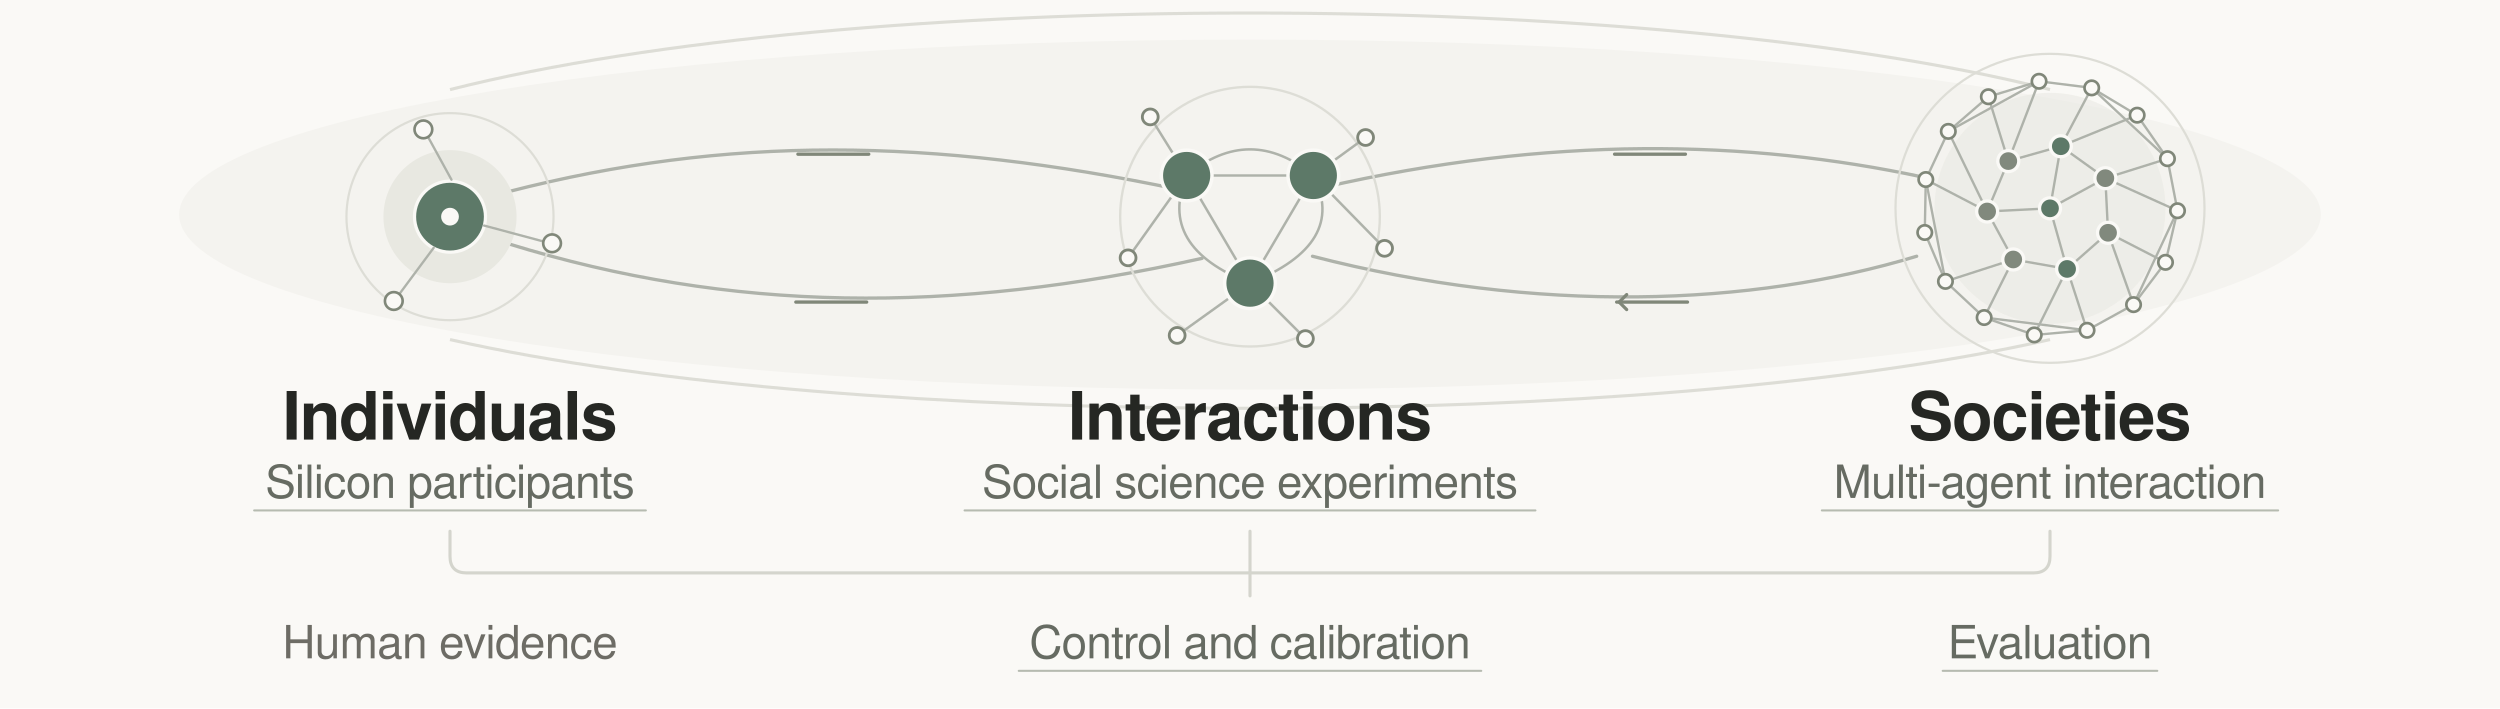
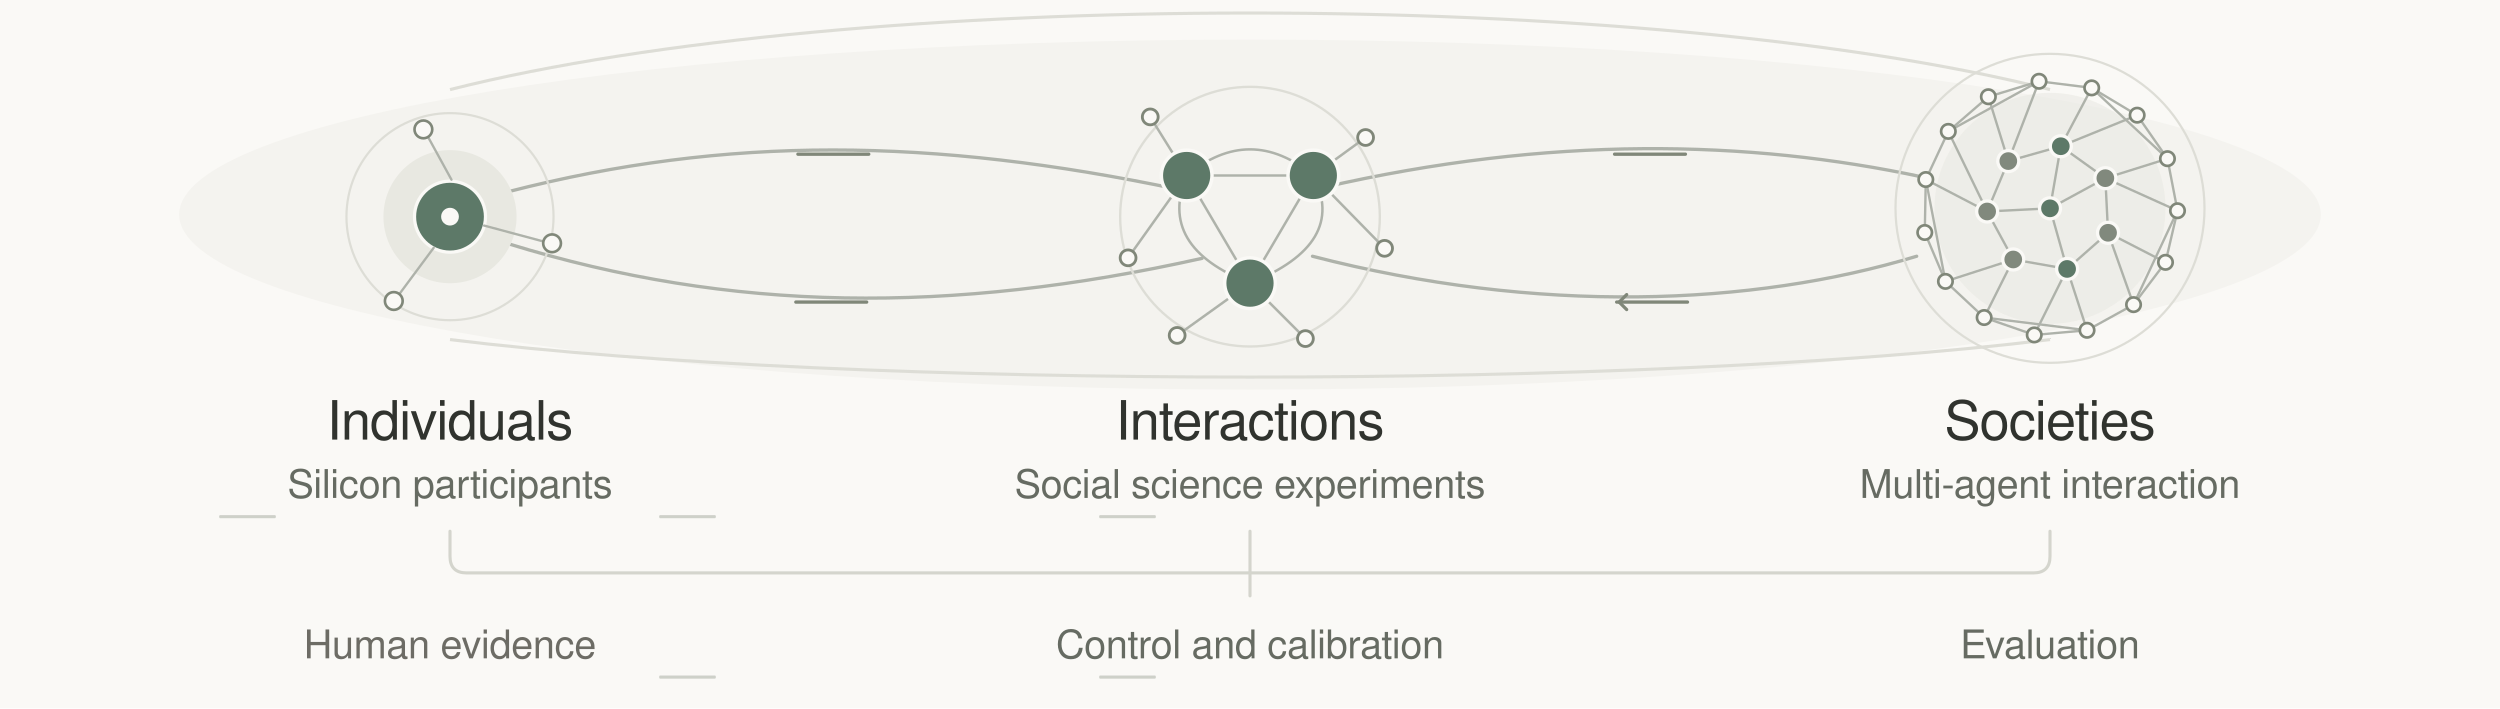
<svg xmlns="http://www.w3.org/2000/svg" width="1200" height="340" viewBox="0 0 1200 340" class="field-map-svg" role="group" aria-labelledby="field-map-title" aria-describedby="field-map-desc">
  <defs>
    <style>
 .field-map-svg{font-family:-apple-system,BlinkMacSystemFont,"Segoe UI",Helvetica,Arial,sans-serif}
 .field-map-paper{fill:#faf9f6}.field-map-ink{fill:#252723}.field-map-muted{fill:#6d6c65}
 .field-map-line{fill:none;stroke:#d4d5cd;stroke-width:1.5;stroke-linecap:round;stroke-linejoin:round}
 .field-map-orbit{fill:none;stroke:#ddddd6;stroke-width:1.5}
 .field-map-edge{fill:none;stroke:#aeb2aa;stroke-width:1.6;stroke-linecap:round;stroke-linejoin:round}
 .field-map-accent{fill:none;stroke:#808779;stroke-width:1.6;stroke-linecap:round;stroke-linejoin:round}
 .field-map-node{fill:#faf9f6;stroke:#808779;stroke-width:1.8}
 .field-map-solid{fill:#81897d;stroke:#faf9f6;stroke-width:2.2}
 .field-map-key{fill:#5d7968}
-  .field-map-label{fill:#252723;font-size:32px;font-weight:600;letter-spacing:-.6px}
-  .field-map-topic{fill:#666b62;font-size:22px;letter-spacing:-.35px}
-  .field-map-cue{fill:#6d6c65;font-size:22px;letter-spacing:-.3px}
-  .field-map-svg .field-topic-link{cursor:pointer;outline:none}
-  .field-map-hit{fill:transparent;stroke:transparent;stroke-width:2;pointer-events:all}
-  .field-map-underline{fill:none;stroke:#b6bbb0;stroke-width:1;stroke-linecap:round}
-  .field-map-svg .field-topic-link:hover .field-map-hit{fill:#eeede7;fill-opacity:.6}
-  .field-map-svg .field-topic-link:hover .field-map-topic{fill:#252723}
-  .field-map-svg .field-topic-link:hover .field-map-underline{stroke:#627a69;stroke-width:1.6}
-  .field-map-svg .field-topic-link[aria-current="true"] .field-map-hit{fill:#eeede7;fill-opacity:.7;stroke:#a6aea0}
-  .field-map-svg .field-topic-link[aria-current="true"] .field-map-topic{fill:#252723;font-weight:600}
-  .field-map-svg .field-topic-link:focus-visible .field-map-hit{fill:#eeede7;fill-opacity:.6;stroke:#627a69;stroke-width:3}
-  .field-map-svg .field-topic-link:focus-visible .field-map-topic{fill:#252723}
-  @media (forced-colors:active){.field-map-svg .field-topic-link:focus-visible .field-map-hit,.field-map-svg .field-topic-link[aria-current="true"] .field-map-hit{stroke:Highlight;fill:none}}
+  /* Keep type steady across states; only the artwork and marker move. */
+  .field-map-label{fill:#30332e;font-size:26px;font-weight:500;letter-spacing:-.45px}
+  .field-map-topic{fill:#666b62;font-size:19px;letter-spacing:-.15px}
+  .field-map-cue{fill:#6d6c65;font-size:19px;letter-spacing:-.15px}
+  .field-map-svg .field-topic-link,
+  .field-map-svg .field-topic-link:is(:hover,:focus-visible,:active){cursor:pointer;outline:none;text-decoration:none}
+  .field-map-hit{fill:transparent;stroke:transparent;stroke-width:1.25;pointer-events:all}
+  .field-map-art{transform:translateY(0);transition:transform 280ms cubic-bezier(.2,.7,.2,1)}
+  .field-map-topic,.field-map-label,.field-map-key{transition:fill 220ms ease}
+  .field-map-underline{fill:none;stroke:#989f92;stroke-width:1.5;stroke-linecap:round;opacity:.45;transform:scaleX(.55);transform-box:fill-box;transform-origin:center;transition:transform 260ms cubic-bezier(.2,.7,.2,1),opacity 220ms ease,stroke 220ms ease}
+  @media (hover:hover) and (pointer:fine){
+   .field-map-svg .field-topic-link:hover .field-map-art{transform:translateY(-1.5px)}
+   .field-map-svg .field-topic-link:hover .field-map-topic{fill:#303b32}
+   .field-map-svg .field-topic-link:hover .field-map-underline{opacity:1;transform:scaleX(.85);stroke:#627a69}
+  }
+  .field-map-svg .field-topic-link[aria-current="true"] .field-map-topic{fill:#3f5d49}
+  .field-map-svg .field-topic-link[aria-current="true"] .field-map-underline{opacity:1;transform:scaleX(1);stroke:#627a69}
+  .field-map-svg .field-topic-link[aria-current="true"] .field-map-key{fill:#456651}
+  .field-map-svg .field-topic-link:focus-visible .field-map-hit{stroke:#627a69}
+  .field-map-svg .field-topic-link:focus-visible .field-map-underline{opacity:1;transform:scaleX(1)}
+  .field-map-svg .field-topic-link:active .field-map-art{transform:translateY(0);transition-duration:100ms}
+  @media (prefers-reduced-motion:reduce){
+   .field-map-svg *{transition:none!important}
+   .field-map-svg .field-topic-link .field-map-art{transform:none!important}
+  }
+  @media (forced-colors:active){
+   .field-map-svg .field-topic-link:focus-visible .field-map-hit{stroke:Highlight}
+   .field-map-svg .field-topic-link[aria-current="true"] .field-map-underline{stroke:Highlight;stroke-width:3}
+  }
 </style>
    <marker id="field-map-arrow" viewBox="0 0 8 8" refX="6" refY="4" markerWidth="6" markerHeight="6" orient="auto-start-reverse">
      <path d="m2 1 3 3-3 3" fill="none" stroke="#808779" stroke-width="1.3" stroke-linecap="round" stroke-linejoin="round" />
    </marker>
  </defs>
  <rect width="1200" height="340" class="field-map-paper" />
  <g aria-hidden="true">
    <ellipse cx="600" cy="103" rx="514" ry="84" fill="#f4f3ef" />
-     <path class="field-map-orbit" d="M216 43C410-6 790-6 984 43M216 163C410 207 790 207 984 163" />
+     <path class="field-map-orbit" d="M216 43C410-6 790-6 984 43M216 163C410 187 790 187 984 163" />
    <path class="field-map-edge" d="M244 92C349 65 447 66 566 91M244 117C351 150 456 151 577 124M635 90C744 65 839 67 923 85M630 123C738 151 841 147 920 123" />
    <path class="field-map-accent" d="M383 74h34M416 145h-34M775 74h34M810 145h-34" marker-end="url(#field-map-arrow)" />
  </g>
  <a class="field-topic-link" data-topic="silicon-participants" href="https://awesome.social-atoms.org/?topic=silicon-participants#papers" aria-label="Individuals — Browse Silicon participants papers" tabindex="0">
    <rect x="42" y="14" width="348" height="236" rx="12" class="field-map-hit" />
-     <g aria-hidden="true" transform="translate(216 104) scale(0.71) translate(-216 -130)">
-       <circle cx="216" cy="130" r="70" class="field-map-orbit" />
-       <circle cx="216" cy="130" r="45" fill="#e8e8e1" />
-       <circle cx="216" cy="130" r="24" class="field-map-solid field-map-key" />
-       <path class="field-map-edge" d="M217 105l-17-31M239 136l41 11M205 151l-23 31" />
-       <circle cx="198" cy="71" r="6" class="field-map-node" />
-       <circle cx="285" cy="148" r="6" class="field-map-node" />
-       <circle cx="178" cy="187" r="6" class="field-map-node" />
-       <circle cx="216" cy="130" r="6" fill="#faf9f6" />
+     <g aria-hidden="true" class="field-map-art">
+       <g transform="translate(216 104) scale(0.71) translate(-216 -130)">
+         <circle cx="216" cy="130" r="70" class="field-map-orbit" />
+         <circle cx="216" cy="130" r="45" fill="#e8e8e1" />
+         <circle cx="216" cy="130" r="24" class="field-map-solid field-map-key" />
+         <path class="field-map-edge" d="M217 105l-17-31M239 136l41 11M205 151l-23 31" />
+         <circle cx="198" cy="71" r="6" class="field-map-node" />
+         <circle cx="285" cy="148" r="6" class="field-map-node" />
+         <circle cx="178" cy="187" r="6" class="field-map-node" />
+         <circle cx="216" cy="130" r="6" fill="#faf9f6" />
+       </g>
    </g>
    <text x="216" y="211" text-anchor="middle" class="field-map-label">Individuals</text>
    <text x="216" y="239" text-anchor="middle" class="field-map-topic">Silicon participants</text>
-     <path d="M122.0 245h188" class="field-map-underline" />
+     <path d="M192 248h48" class="field-map-underline" />
  </a>
  <a class="field-topic-link" data-topic="social-experiments" href="https://awesome.social-atoms.org/?topic=social-experiments#papers" aria-label="Interactions — Browse Social science experiments papers" tabindex="0">
    <rect x="426" y="14" width="348" height="236" rx="12" class="field-map-hit" />
-     <g aria-hidden="true" transform="translate(600 104) scale(0.76) translate(-600 -130)">
-       <circle cx="600" cy="130" r="82" class="field-map-orbit" />
-       <path class="field-map-edge" d="M560 104Q600 71 640 104M640 104Q662 147 600 172M600 172Q541 149 560 104M560 104 600 172 640 104Z" />
-       <path class="field-map-edge" d="M560 104 537 67M640 104 673 80M600 172 635 207M560 104 523 156M600 172 554 205M640 104 685 150" />
-       <circle cx="560" cy="104" r="16" class="field-map-solid field-map-key" />
-       <circle cx="640" cy="104" r="16" class="field-map-solid field-map-key" />
-       <circle cx="600" cy="172" r="16" class="field-map-solid field-map-key" />
-       <circle cx="537" cy="67" r="5" class="field-map-node" />
-       <circle cx="673" cy="80" r="5" class="field-map-node" />
-       <circle cx="635" cy="207" r="5" class="field-map-node" />
-       <circle cx="523" cy="156" r="5" class="field-map-node" />
-       <circle cx="554" cy="205" r="5" class="field-map-node" />
-       <circle cx="685" cy="150" r="5" class="field-map-node" />
+     <g aria-hidden="true" class="field-map-art">
+       <g transform="translate(600 104) scale(0.76) translate(-600 -130)">
+         <circle cx="600" cy="130" r="82" class="field-map-orbit" />
+         <path class="field-map-edge" d="M560 104Q600 71 640 104M640 104Q662 147 600 172M600 172Q541 149 560 104M560 104 600 172 640 104Z" />
+         <path class="field-map-edge" d="M560 104 537 67M640 104 673 80M600 172 635 207M560 104 523 156M600 172 554 205M640 104 685 150" />
+         <circle cx="560" cy="104" r="16" class="field-map-solid field-map-key" />
+         <circle cx="640" cy="104" r="16" class="field-map-solid field-map-key" />
+         <circle cx="600" cy="172" r="16" class="field-map-solid field-map-key" />
+         <circle cx="537" cy="67" r="5" class="field-map-node" />
+         <circle cx="673" cy="80" r="5" class="field-map-node" />
+         <circle cx="635" cy="207" r="5" class="field-map-node" />
+         <circle cx="523" cy="156" r="5" class="field-map-node" />
+         <circle cx="554" cy="205" r="5" class="field-map-node" />
+         <circle cx="685" cy="150" r="5" class="field-map-node" />
+       </g>
    </g>
    <text x="600" y="211" text-anchor="middle" class="field-map-label">Interactions</text>
    <text x="600" y="239" text-anchor="middle" class="field-map-topic">Social science experiments</text>
-     <path d="M463.0 245h274" class="field-map-underline" />
+     <path d="M576 248h48" class="field-map-underline" />
  </a>
  <a class="field-topic-link" data-topic="multi-agent" href="https://awesome.social-atoms.org/?topic=multi-agent#papers" aria-label="Societies — Browse Multi-agent interaction papers" tabindex="0">
    <rect x="810" y="14" width="348" height="236" rx="12" class="field-map-hit" />
-     <g aria-hidden="true" transform="translate(984 100) scale(0.72) translate(-984 -130)">
-       <circle cx="984" cy="130" r="103" class="field-map-orbit" />
-       <circle cx="984" cy="130" r="77" fill="#e8e8e1" opacity=".55" />
-       <g class="field-map-edge">
-         <path d="M984.0 130.0 1020.9 109.9" />
-         <path d="M984.0 130.0 995.4 170.4" />
-         <path d="M984.0 130.0 942.1 132.1" />
-         <path d="M984.0 130.0 991.2 88.6" />
-         <path d="M1020.9 109.9 1022.7 146.3" />
-         <path d="M1020.9 109.9 991.2 88.6" />
-         <path d="M1020.9 109.9 1062.3 96.9" />
-         <path d="M1020.9 109.9 1069.0 131.6" />
-         <path d="M1022.7 146.3 995.4 170.4" />
-         <path d="M1022.7 146.3 1061.0 166.0" />
-         <path d="M1022.7 146.3 1039.7 194.2" />
-         <path d="M995.4 170.4 959.5 164.1" />
-         <path d="M995.4 170.4 1008.7 211.3" />
-         <path d="M995.4 170.4 973.5 214.4" />
-         <path d="M959.5 164.1 942.1 132.1" />
-         <path d="M959.5 164.1 940.1 202.8" />
-         <path d="M959.5 164.1 914.3 178.7" />
-         <path d="M942.1 132.1 956.2 98.5" />
-         <path d="M942.1 132.1 901.2 110.8" />
-         <path d="M942.1 132.1 916.2 78.7" />
-         <path d="M956.2 98.5 991.2 88.6" />
-         <path d="M956.2 98.5 942.9 55.6" />
-         <path d="M956.2 98.5 976.7 45.3" />
-         <path d="M991.2 88.6 1011.8 49.7" />
-         <path d="M991.2 88.6 1042.1 67.9" />
-         <path d="M1062.3 96.9 1069.0 131.6" />
-         <path d="M1062.3 96.9 1011.8 49.7" />
-         <path d="M1062.3 96.9 1042.1 67.9" />
-         <path d="M1069.0 131.6 1061.0 166.0" />
-         <path d="M1069.0 131.6 1039.7 194.2" />
-         <path d="M1061.0 166.0 1039.7 194.2" />
-         <path d="M1039.7 194.2 1008.7 211.3" />
-         <path d="M1008.7 211.3 973.5 214.4" />
-         <path d="M1008.7 211.3 940.1 202.8" />
-         <path d="M973.5 214.4 940.1 202.8" />
-         <path d="M940.1 202.8 914.3 178.7" />
-         <path d="M914.3 178.7 900.5 146.1" />
-         <path d="M914.3 178.7 901.2 110.8" />
-         <path d="M900.5 146.1 901.2 110.8" />
-         <path d="M901.2 110.8 916.2 78.7" />
-         <path d="M916.2 78.7 942.9 55.6" />
-         <path d="M916.2 78.7 976.7 45.3" />
-         <path d="M942.9 55.6 976.7 45.3" />
-         <path d="M976.7 45.3 1011.8 49.7" />
-         <path d="M1011.8 49.7 1042.1 67.9" />
+     <g aria-hidden="true" class="field-map-art">
+       <g transform="translate(984 100) scale(0.72) translate(-984 -130)">
+         <circle cx="984" cy="130" r="103" class="field-map-orbit" />
+         <circle cx="984" cy="130" r="77" fill="#e8e8e1" opacity=".55" />
+         <g class="field-map-edge">
+           <path d="M984.0 130.0 1020.9 109.9" />
+           <path d="M984.0 130.0 995.4 170.4" />
+           <path d="M984.0 130.0 942.1 132.1" />
+           <path d="M984.0 130.0 991.2 88.6" />
+           <path d="M1020.9 109.9 1022.7 146.3" />
+           <path d="M1020.9 109.9 991.2 88.6" />
+           <path d="M1020.9 109.9 1062.3 96.9" />
+           <path d="M1020.9 109.9 1069.0 131.6" />
+           <path d="M1022.7 146.3 995.4 170.4" />
+           <path d="M1022.7 146.3 1061.0 166.0" />
+           <path d="M1022.7 146.3 1039.7 194.2" />
+           <path d="M995.4 170.4 959.5 164.1" />
+           <path d="M995.4 170.4 1008.7 211.3" />
+           <path d="M995.4 170.4 973.5 214.4" />
+           <path d="M959.5 164.1 942.1 132.1" />
+           <path d="M959.5 164.1 940.1 202.8" />
+           <path d="M959.5 164.1 914.3 178.7" />
+           <path d="M942.1 132.1 956.2 98.5" />
+           <path d="M942.1 132.1 901.2 110.8" />
+           <path d="M942.1 132.1 916.2 78.7" />
+           <path d="M956.2 98.5 991.2 88.6" />
+           <path d="M956.2 98.5 942.9 55.6" />
+           <path d="M956.2 98.5 976.7 45.3" />
+           <path d="M991.2 88.6 1011.8 49.7" />
+           <path d="M991.2 88.6 1042.1 67.9" />
+           <path d="M1062.3 96.9 1069.0 131.6" />
+           <path d="M1062.3 96.9 1011.8 49.7" />
+           <path d="M1062.3 96.9 1042.1 67.9" />
+           <path d="M1069.0 131.6 1061.0 166.0" />
+           <path d="M1069.0 131.6 1039.7 194.2" />
+           <path d="M1061.0 166.0 1039.7 194.2" />
+           <path d="M1039.7 194.2 1008.7 211.3" />
+           <path d="M1008.7 211.3 973.5 214.4" />
+           <path d="M1008.7 211.3 940.1 202.8" />
+           <path d="M973.5 214.4 940.1 202.8" />
+           <path d="M940.1 202.8 914.3 178.7" />
+           <path d="M914.3 178.7 900.5 146.1" />
+           <path d="M914.3 178.7 901.2 110.8" />
+           <path d="M900.5 146.1 901.2 110.8" />
+           <path d="M901.2 110.8 916.2 78.7" />
+           <path d="M916.2 78.7 942.9 55.6" />
+           <path d="M916.2 78.7 976.7 45.3" />
+           <path d="M942.9 55.6 976.7 45.3" />
+           <path d="M976.7 45.3 1011.8 49.7" />
+           <path d="M1011.8 49.7 1042.1 67.9" />
+         </g>
+         <circle cx="984.0" cy="130.0" r="7" class="field-map-solid field-map-key" />
+         <circle cx="1020.9" cy="109.9" r="7" class="field-map-solid" />
+         <circle cx="1022.7" cy="146.3" r="7" class="field-map-solid" />
+         <circle cx="995.4" cy="170.4" r="7" class="field-map-solid field-map-key" />
+         <circle cx="959.5" cy="164.1" r="7" class="field-map-solid" />
+         <circle cx="942.1" cy="132.1" r="7" class="field-map-solid" />
+         <circle cx="956.2" cy="98.5" r="7" class="field-map-solid" />
+         <circle cx="991.2" cy="88.6" r="7" class="field-map-solid field-map-key" />
+         <circle cx="1062.3" cy="96.9" r="4.8" class="field-map-node" />
+         <circle cx="1069.0" cy="131.6" r="4.8" class="field-map-node" />
+         <circle cx="1061.0" cy="166.0" r="4.8" class="field-map-node" />
+         <circle cx="1039.7" cy="194.2" r="4.8" class="field-map-node" />
+         <circle cx="1008.7" cy="211.3" r="4.8" class="field-map-node" />
+         <circle cx="973.5" cy="214.4" r="4.8" class="field-map-node" />
+         <circle cx="940.1" cy="202.8" r="4.8" class="field-map-node" />
+         <circle cx="914.3" cy="178.7" r="4.8" class="field-map-node" />
+         <circle cx="900.5" cy="146.1" r="4.8" class="field-map-node" />
+         <circle cx="901.2" cy="110.8" r="4.8" class="field-map-node" />
+         <circle cx="916.2" cy="78.7" r="4.8" class="field-map-node" />
+         <circle cx="942.9" cy="55.6" r="4.8" class="field-map-node" />
+         <circle cx="976.7" cy="45.3" r="4.8" class="field-map-node" />
+         <circle cx="1011.8" cy="49.7" r="4.8" class="field-map-node" />
+         <circle cx="1042.1" cy="67.9" r="4.8" class="field-map-node" />
      </g>
-       <circle cx="984.0" cy="130.0" r="7" class="field-map-solid field-map-key" />
-       <circle cx="1020.9" cy="109.9" r="7" class="field-map-solid" />
-       <circle cx="1022.7" cy="146.3" r="7" class="field-map-solid" />
-       <circle cx="995.4" cy="170.4" r="7" class="field-map-solid field-map-key" />
-       <circle cx="959.5" cy="164.1" r="7" class="field-map-solid" />
-       <circle cx="942.1" cy="132.1" r="7" class="field-map-solid" />
-       <circle cx="956.2" cy="98.5" r="7" class="field-map-solid" />
-       <circle cx="991.2" cy="88.6" r="7" class="field-map-solid field-map-key" />
-       <circle cx="1062.3" cy="96.9" r="4.8" class="field-map-node" />
-       <circle cx="1069.0" cy="131.6" r="4.8" class="field-map-node" />
-       <circle cx="1061.0" cy="166.0" r="4.8" class="field-map-node" />
-       <circle cx="1039.7" cy="194.2" r="4.8" class="field-map-node" />
-       <circle cx="1008.7" cy="211.3" r="4.8" class="field-map-node" />
-       <circle cx="973.5" cy="214.4" r="4.8" class="field-map-node" />
-       <circle cx="940.1" cy="202.8" r="4.8" class="field-map-node" />
-       <circle cx="914.3" cy="178.7" r="4.8" class="field-map-node" />
-       <circle cx="900.5" cy="146.1" r="4.8" class="field-map-node" />
-       <circle cx="901.2" cy="110.8" r="4.8" class="field-map-node" />
-       <circle cx="916.2" cy="78.7" r="4.8" class="field-map-node" />
-       <circle cx="942.9" cy="55.6" r="4.8" class="field-map-node" />
-       <circle cx="976.7" cy="45.3" r="4.8" class="field-map-node" />
-       <circle cx="1011.8" cy="49.7" r="4.8" class="field-map-node" />
-       <circle cx="1042.1" cy="67.9" r="4.8" class="field-map-node" />
    </g>
    <text x="984" y="211" text-anchor="middle" class="field-map-label">Societies</text>
    <text x="984" y="239" text-anchor="middle" class="field-map-topic">Multi-agent interaction</text>
-     <path d="M874.5 245h219" class="field-map-underline" />
+     <path d="M960 248h48" class="field-map-underline" />
  </a>
  <g aria-hidden="true" class="field-map-line">
    <path d="M216 255v12q0 8 8 8h752q8 0 8-8v-12M600 255v20M600 275v11" />
  </g>
  <text x="216" y="316" text-anchor="middle" class="field-map-cue">Human evidence</text>
  <a class="field-topic-link" data-topic="control-calibration" href="https://awesome.social-atoms.org/?topic=control-calibration#papers" aria-label="Browse Control and calibration papers" tabindex="0">
    <rect x="426.0" y="287" width="348" height="46" rx="12" class="field-map-hit" />
    <text x="600" y="316" text-anchor="middle" class="field-map-topic">Control and calibration</text>
-     <path d="M489.0 322h222" class="field-map-underline" />
+     <path d="M576 325h48" class="field-map-underline" />
  </a>
  <a class="field-topic-link" data-topic="evaluation" href="https://awesome.social-atoms.org/?topic=evaluation#papers" aria-label="Browse Evaluation papers" tabindex="0">
    <rect x="860.0" y="287" width="248" height="46" rx="12" class="field-map-hit" />
    <text x="984" y="316" text-anchor="middle" class="field-map-topic">Evaluation</text>
-     <path d="M932.5 322h103" class="field-map-underline" />
+     <path d="M960 325h48" class="field-map-underline" />
  </a>
</svg>
